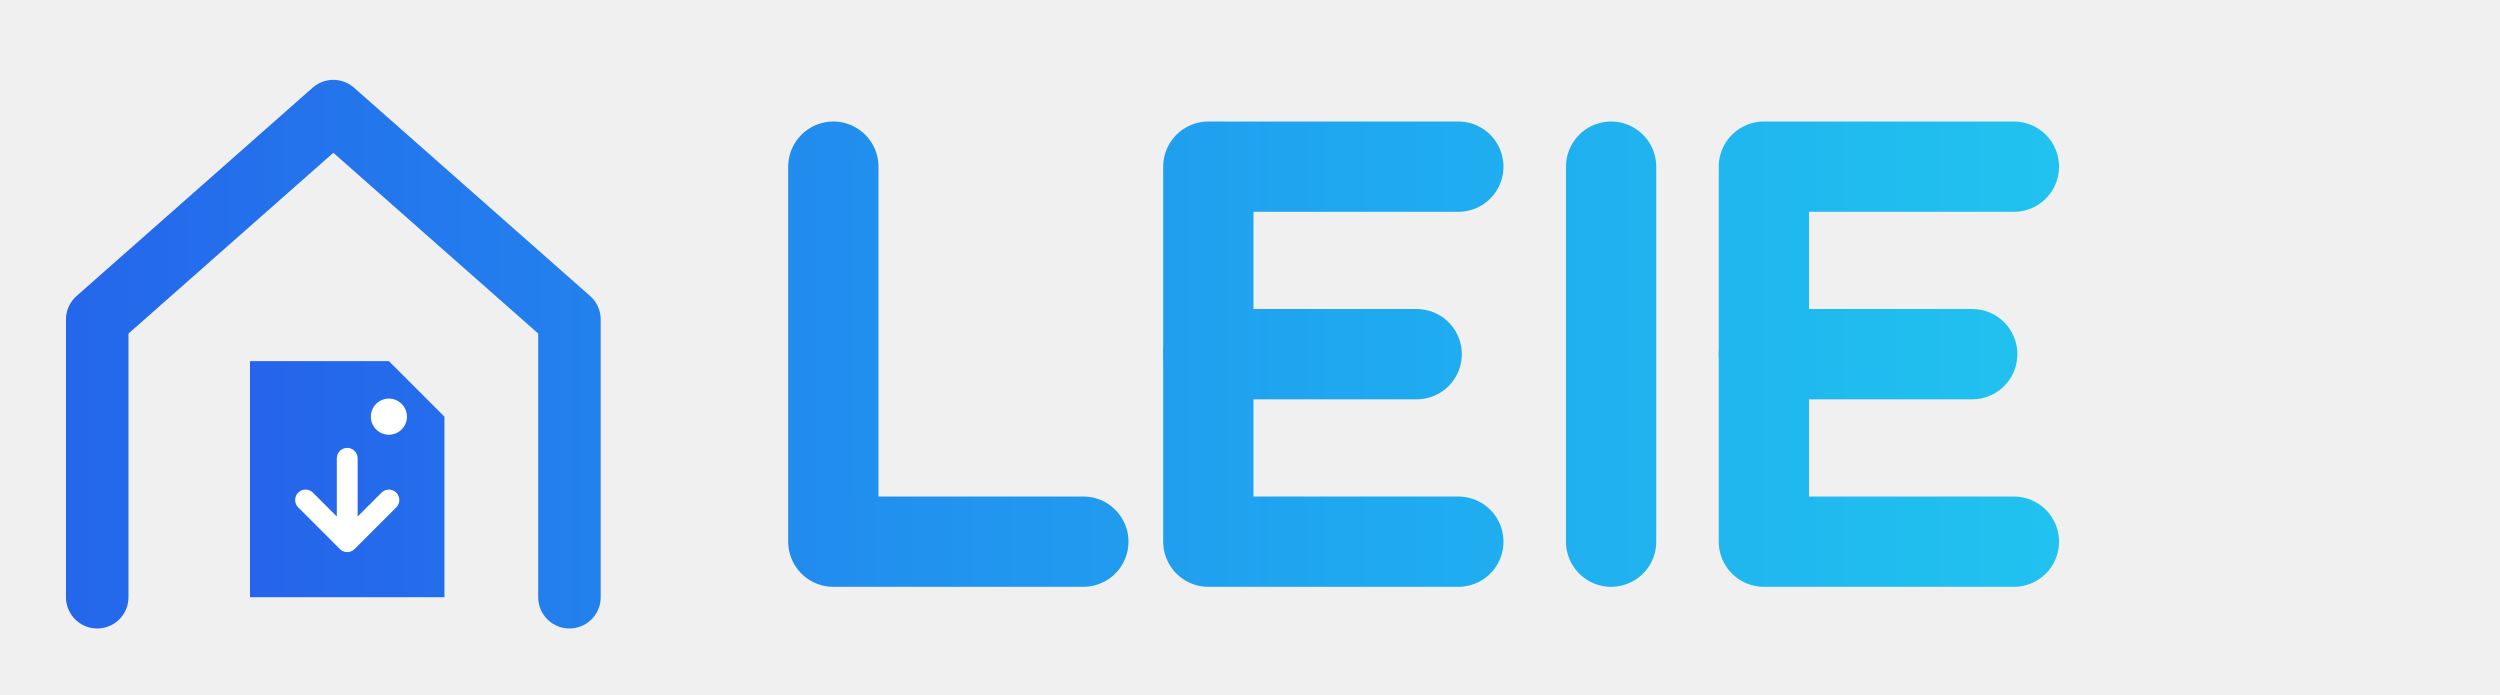
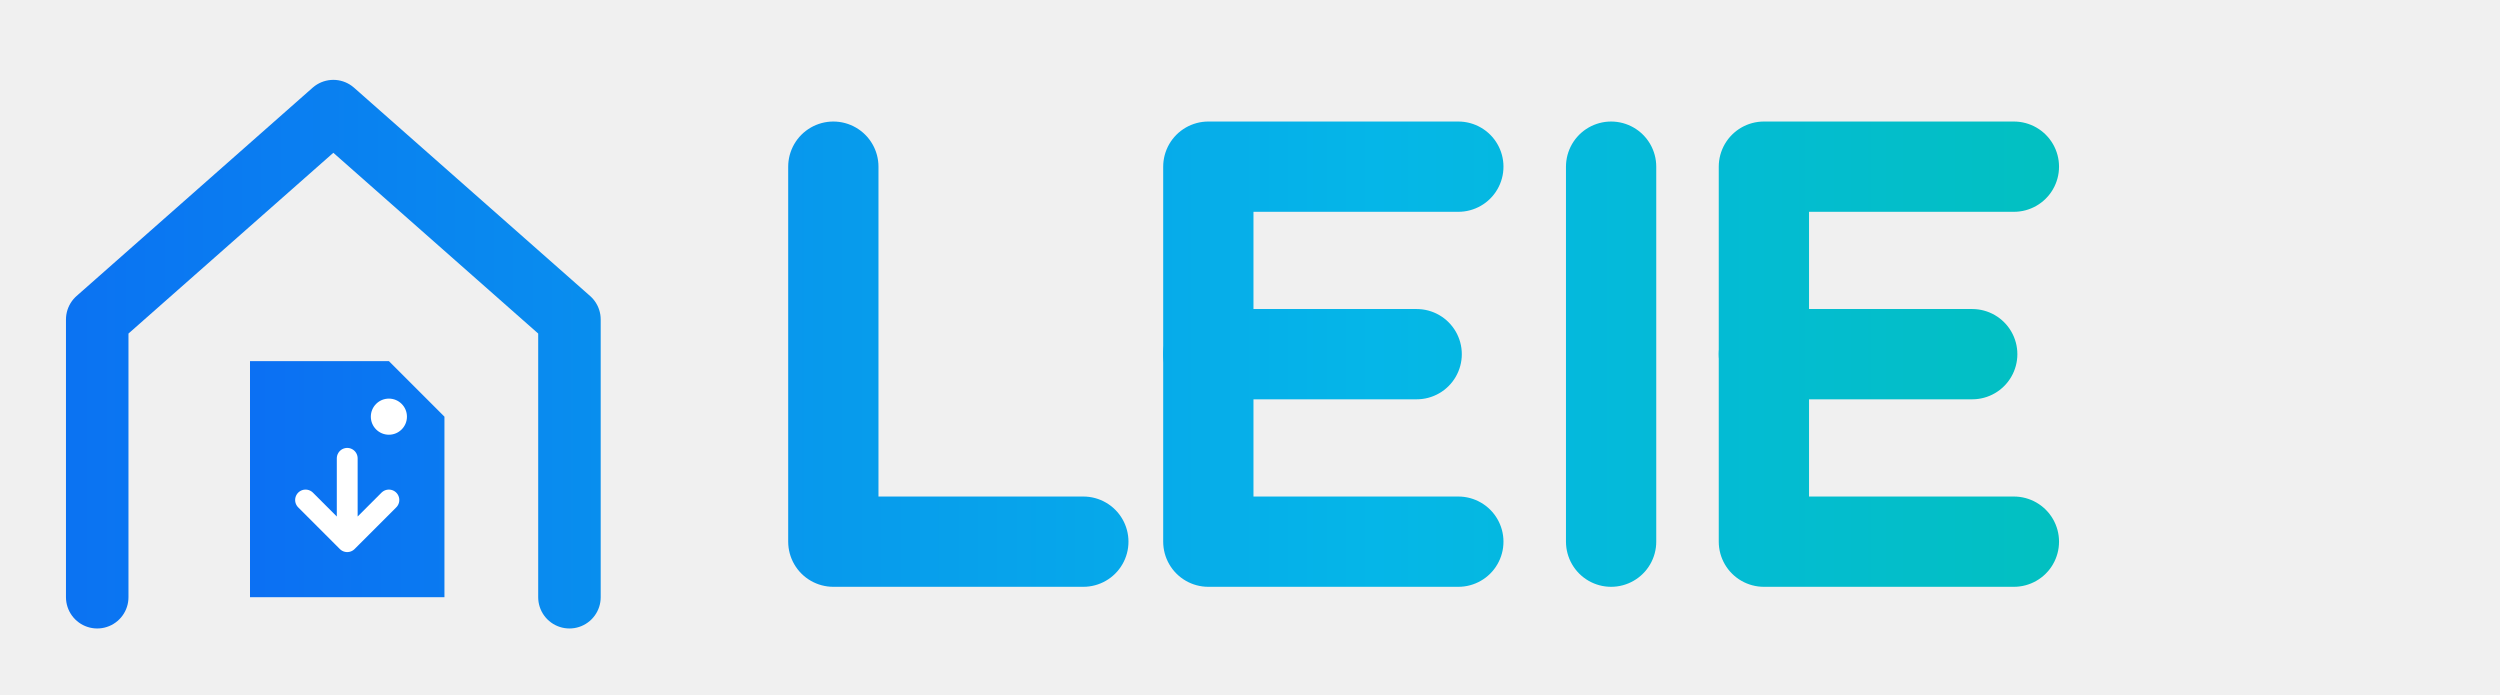
- <svg xmlns="http://www.w3.org/2000/svg" viewBox="0 0 360 100" fill="none" role="img" aria-label="Leie">
+ <svg xmlns="http://www.w3.org/2000/svg" viewBox="0 0 360 100" fill="none" role="img" aria-label="LEIE">
  <defs>
    <linearGradient id="leie-grad" x1="0" y1="50" x2="360" y2="50" gradientUnits="userSpaceOnUse">
-       <stop offset="0" stop-color="#2563EB" />
-       <stop offset="0.55" stop-color="#1FA9F0" />
-       <stop offset="1" stop-color="#22D3EE" />
+       <stop offset="0" stop-color="#0B6FF3" />
+       <stop offset="0.55" stop-color="#05B6E8" />
+       <stop offset="1" stop-color="#00C7A7" />
    </linearGradient>
  </defs>
  <path d="M14 86 V46 L48 16 L82 46 V86" stroke="url(#leie-grad)" stroke-width="9" stroke-linecap="round" stroke-linejoin="round" fill="none" />
  <g transform="translate(34 46)">
    <path d="M2 6 H22 L30 14 V40 H2 Z" fill="url(#leie-grad)" />
    <circle cx="22" cy="14" r="2.6" fill="#FFFFFF" />
    <path d="M16 20 V32 M10 26 L16 32 L22 26" stroke="#FFFFFF" stroke-width="3" stroke-linecap="round" stroke-linejoin="round" fill="none" />
  </g>
  <g stroke="url(#leie-grad)" stroke-width="13" stroke-linecap="round" stroke-linejoin="round" fill="none">
    <path d="M120 24 V78 H156" />
    <path d="M210 24 H174 V78 H210" />
    <path d="M174 51 H204" />
    <path d="M232 24 V78" />
    <path d="M290 24 H254 V78 H290" />
    <path d="M254 51 H284" />
  </g>
</svg>
